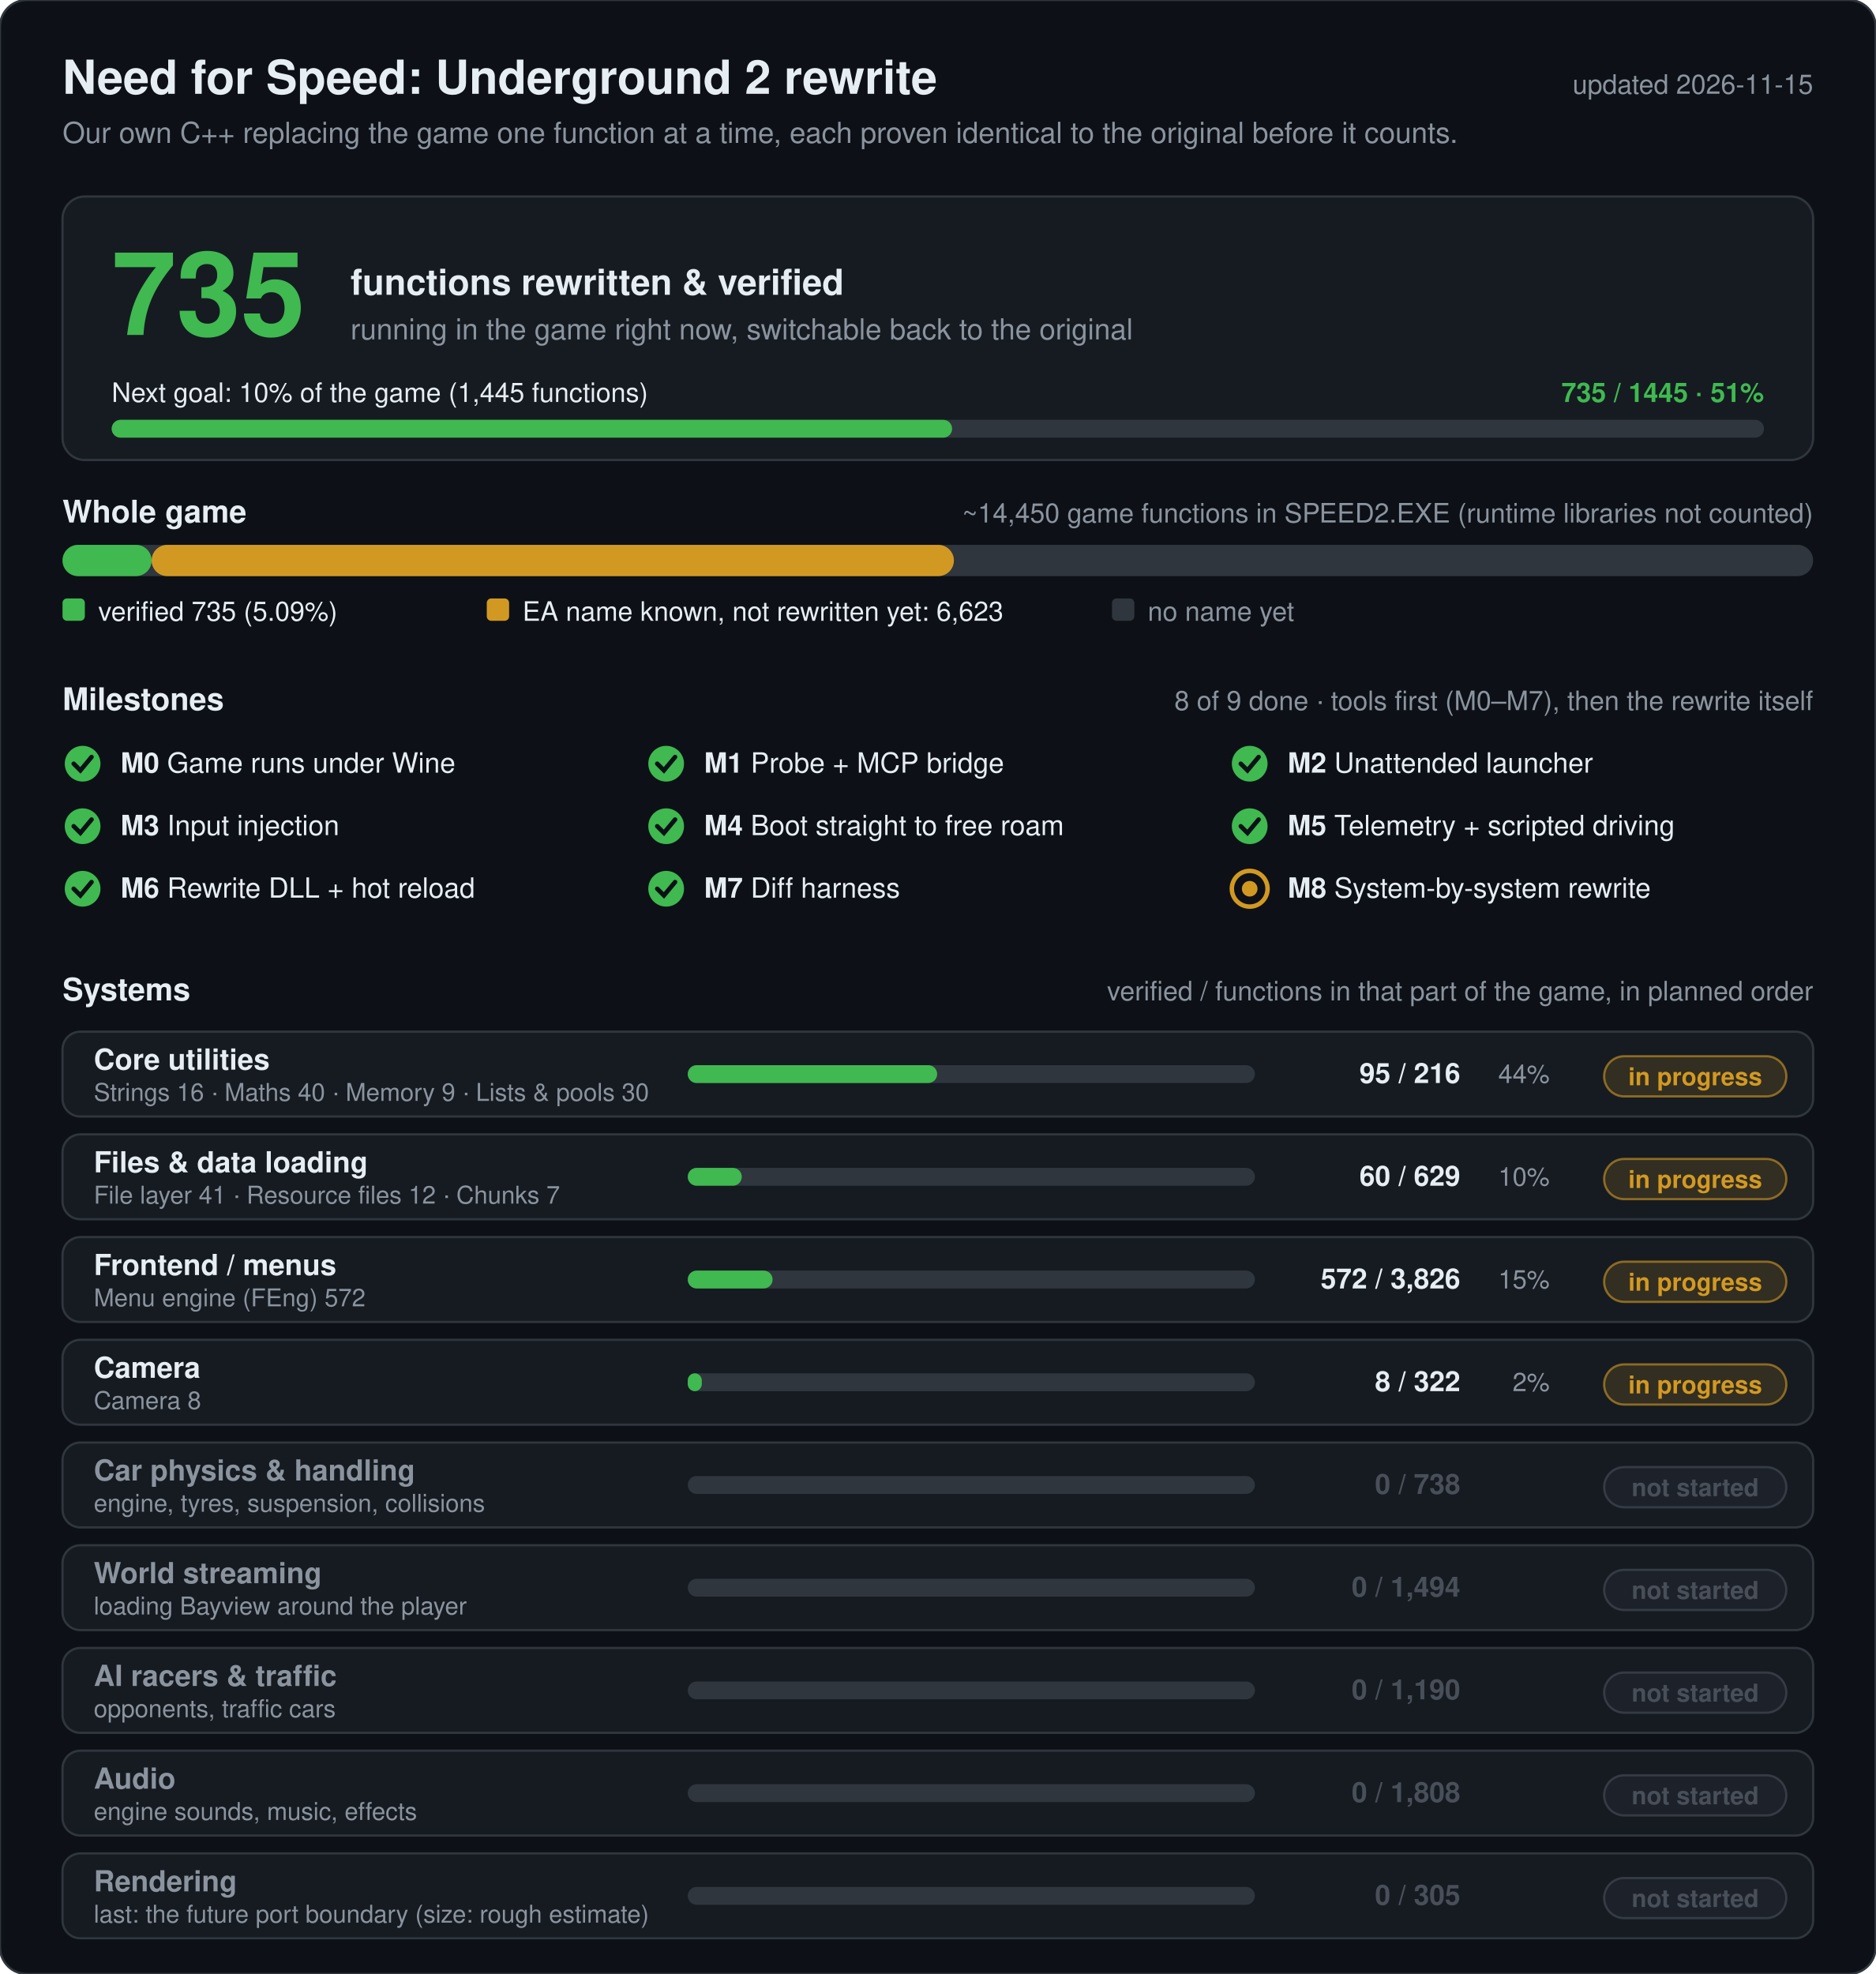
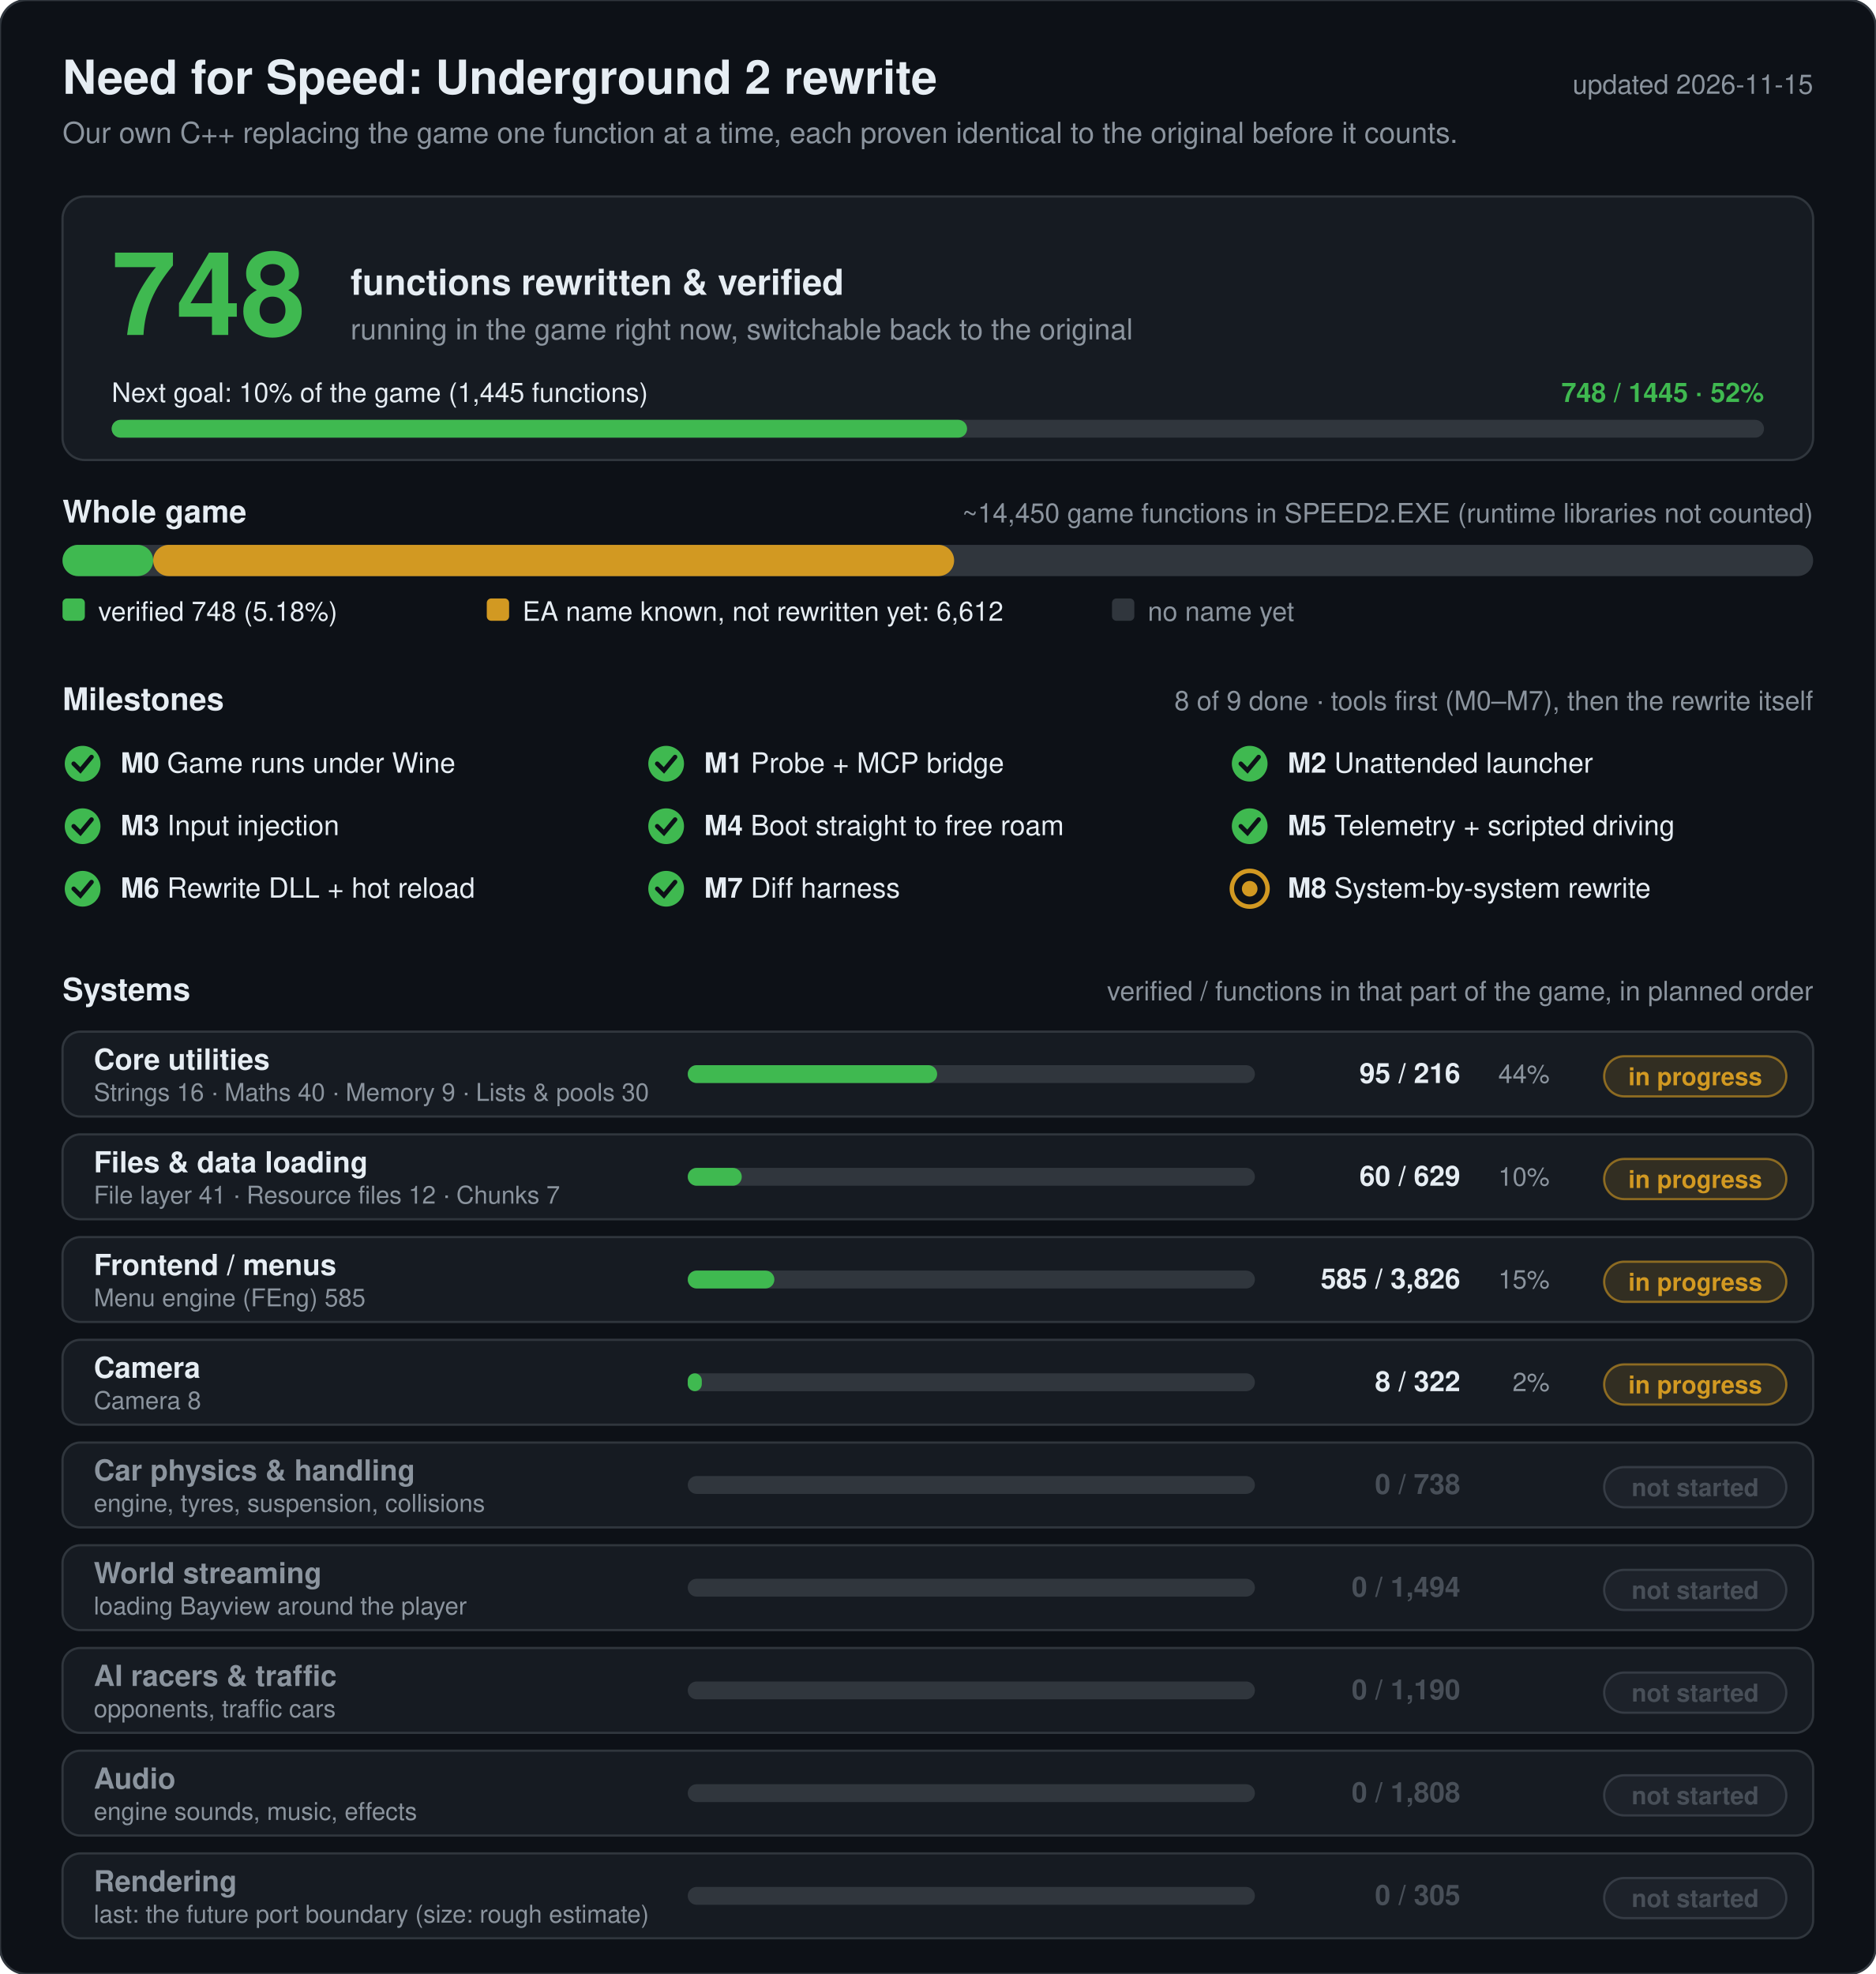
<svg xmlns="http://www.w3.org/2000/svg" width="840" height="884" viewBox="0 0 840 884" font-family="-apple-system, Segoe UI, Helvetica, Arial, sans-serif">
  <rect width="840" height="884" rx="12" fill="#0d1117" stroke="#30363d" />
  <text x="28" y="42" font-size="21" font-weight="700" fill="#e6edf3">Need for Speed: Underground 2 rewrite</text>
  <text x="812" y="42" font-size="12" fill="#8b949e" text-anchor="end">updated 2026-11-15</text>
  <text x="28" y="64" font-size="13" fill="#8b949e">Our own C++ replacing the game one function at a time, each proven identical to the original before it counts.</text>
  <rect x="28" y="88" width="784" height="118" rx="10" fill="#161b22" stroke="#30363d" />
-   <text x="50" y="150" font-size="52" font-weight="800" fill="#3fb950">735</text>
+   <text x="50" y="150" font-size="52" font-weight="800" fill="#3fb950">748</text>
  <text x="157" y="132" font-size="16" font-weight="600" fill="#e6edf3">functions rewritten &amp; verified</text>
  <text x="157" y="152" font-size="13" fill="#8b949e">running in the game right now, switchable back to the original</text>
  <text x="50" y="180" font-size="12" fill="#e6edf3">Next goal: 10% of the game (1,445 functions)</text>
-   <text x="790" y="180" font-size="12" font-weight="700" fill="#3fb950" text-anchor="end">735 / 1445 · 51%</text>
+   <text x="790" y="180" font-size="12" font-weight="700" fill="#3fb950" text-anchor="end">748 / 1445 · 52%</text>
  <rect x="50" y="188" width="740" height="8" rx="4.0" fill="#30363d" />
-   <rect x="50.0" y="188" width="376.4" height="8" rx="4.0" fill="#3fb950" />
+   <rect x="50.0" y="188" width="383.1" height="8" rx="4.0" fill="#3fb950" />
  <text x="28" y="234" font-size="14" font-weight="600" fill="#e6edf3">Whole game</text>
  <text x="812" y="234" font-size="12" fill="#8b949e" text-anchor="end">~14,450 game functions in SPEED2.EXE (runtime libraries not counted)</text>
  <rect x="28" y="244" width="784" height="14" rx="7.0" fill="#30363d" />
-   <rect x="28.0" y="244" width="39.9" height="14" rx="7.0" fill="#3fb950" />
-   <rect x="67.9" y="244" width="359.3" height="14" rx="7.0" fill="#d29922" />
+   <rect x="28.0" y="244" width="40.6" height="14" rx="7.0" fill="#3fb950" />
+   <rect x="68.6" y="244" width="358.7" height="14" rx="7.0" fill="#d29922" />
  <rect x="28" y="268" width="10" height="10" rx="2" fill="#3fb950" />
-   <text x="44" y="278" font-size="12" fill="#e6edf3">verified 735 (5.09%)</text>
+   <text x="44" y="278" font-size="12" fill="#e6edf3">verified 748 (5.18%)</text>
  <rect x="218" y="268" width="10" height="10" rx="2" fill="#d29922" />
-   <text x="234" y="278" font-size="12" fill="#e6edf3">EA name known, not rewritten yet: 6,623</text>
+   <text x="234" y="278" font-size="12" fill="#e6edf3">EA name known, not rewritten yet: 6,612</text>
  <rect x="498" y="268" width="10" height="10" rx="2" fill="#30363d" />
  <text x="514" y="278" font-size="12" fill="#8b949e">no name yet</text>
  <text x="28" y="318" font-size="14" font-weight="600" fill="#e6edf3">Milestones</text>
  <text x="812" y="318" font-size="12" fill="#8b949e" text-anchor="end">8 of 9 done · tools first (M0–M7), then the rewrite itself</text>
  <circle cx="37.0" cy="342" r="8" fill="#3fb950" />
  <path d="M33.0 342 l3 3 l5 -6" stroke="#0d1117" stroke-width="2" fill="none" stroke-linecap="round" />
  <text x="54.0" y="346" font-size="12.5" fill="#e6edf3">
    <tspan font-weight="700">M0</tspan> Game runs under Wine</text>
  <circle cx="298.333" cy="342" r="8" fill="#3fb950" />
  <path d="M294.333 342 l3 3 l5 -6" stroke="#0d1117" stroke-width="2" fill="none" stroke-linecap="round" />
  <text x="315.333" y="346" font-size="12.5" fill="#e6edf3">
    <tspan font-weight="700">M1</tspan> Probe + MCP bridge</text>
  <circle cx="559.667" cy="342" r="8" fill="#3fb950" />
  <path d="M555.667 342 l3 3 l5 -6" stroke="#0d1117" stroke-width="2" fill="none" stroke-linecap="round" />
  <text x="576.667" y="346" font-size="12.5" fill="#e6edf3">
    <tspan font-weight="700">M2</tspan> Unattended launcher</text>
  <circle cx="37.0" cy="370" r="8" fill="#3fb950" />
  <path d="M33.0 370 l3 3 l5 -6" stroke="#0d1117" stroke-width="2" fill="none" stroke-linecap="round" />
  <text x="54.0" y="374" font-size="12.5" fill="#e6edf3">
    <tspan font-weight="700">M3</tspan> Input injection</text>
  <circle cx="298.333" cy="370" r="8" fill="#3fb950" />
  <path d="M294.333 370 l3 3 l5 -6" stroke="#0d1117" stroke-width="2" fill="none" stroke-linecap="round" />
  <text x="315.333" y="374" font-size="12.5" fill="#e6edf3">
    <tspan font-weight="700">M4</tspan> Boot straight to free roam</text>
  <circle cx="559.667" cy="370" r="8" fill="#3fb950" />
  <path d="M555.667 370 l3 3 l5 -6" stroke="#0d1117" stroke-width="2" fill="none" stroke-linecap="round" />
  <text x="576.667" y="374" font-size="12.5" fill="#e6edf3">
    <tspan font-weight="700">M5</tspan> Telemetry + scripted driving</text>
  <circle cx="37.0" cy="398" r="8" fill="#3fb950" />
  <path d="M33.0 398 l3 3 l5 -6" stroke="#0d1117" stroke-width="2" fill="none" stroke-linecap="round" />
  <text x="54.0" y="402" font-size="12.5" fill="#e6edf3">
    <tspan font-weight="700">M6</tspan> Rewrite DLL + hot reload</text>
  <circle cx="298.333" cy="398" r="8" fill="#3fb950" />
  <path d="M294.333 398 l3 3 l5 -6" stroke="#0d1117" stroke-width="2" fill="none" stroke-linecap="round" />
  <text x="315.333" y="402" font-size="12.5" fill="#e6edf3">
    <tspan font-weight="700">M7</tspan> Diff harness</text>
  <circle cx="559.667" cy="398" r="8" fill="none" stroke="#d29922" stroke-width="2" />
  <circle cx="559.667" cy="398" r="3.5" fill="#d29922" />
  <text x="576.667" y="402" font-size="12.5" fill="#e6edf3">
    <tspan font-weight="700">M8</tspan> System-by-system rewrite</text>
  <text x="28" y="448" font-size="14" font-weight="600" fill="#e6edf3">Systems</text>
  <text x="812" y="448" font-size="12" fill="#8b949e" text-anchor="end">verified / functions in that part of the game, in planned order</text>
  <rect x="28" y="462" width="784" height="38" rx="8" fill="#161b22" stroke="#30363d" />
  <text x="42" y="479" font-size="13" font-weight="600" fill="#e6edf3">Core utilities</text>
  <text x="42" y="493" font-size="11" fill="#8b949e">Strings 16 · Maths 40 · Memory 9 · Lists &amp; pools 30</text>
  <rect x="308" y="477" width="254" height="8" rx="4.0" fill="#30363d" />
  <rect x="308.0" y="477" width="111.7" height="8" rx="4.0" fill="#3fb950" />
  <text x="654" y="485" font-size="12.5" font-weight="700" fill="#e6edf3" text-anchor="end">95 / 216</text>
  <text x="694" y="485" font-size="11.5" fill="#8b949e" text-anchor="end">44%</text>
  <rect x="718.4" y="473" width="81.6" height="18" rx="9" fill="#d29922" fill-opacity="0.15" stroke="#d29922" stroke-opacity="0.6" />
  <text x="759.2" y="486" font-size="11" font-weight="600" fill="#d29922" text-anchor="middle">in progress</text>
  <rect x="28" y="508" width="784" height="38" rx="8" fill="#161b22" stroke="#30363d" />
  <text x="42" y="525" font-size="13" font-weight="600" fill="#e6edf3">Files &amp; data loading</text>
  <text x="42" y="539" font-size="11" fill="#8b949e">File layer 41 · Resource files 12 · Chunks 7</text>
  <rect x="308" y="523" width="254" height="8" rx="4.0" fill="#30363d" />
  <rect x="308.0" y="523" width="24.2" height="8" rx="4.0" fill="#3fb950" />
  <text x="654" y="531" font-size="12.5" font-weight="700" fill="#e6edf3" text-anchor="end">60 / 629</text>
  <text x="694" y="531" font-size="11.5" fill="#8b949e" text-anchor="end">10%</text>
  <rect x="718.4" y="519" width="81.6" height="18" rx="9" fill="#d29922" fill-opacity="0.15" stroke="#d29922" stroke-opacity="0.6" />
  <text x="759.2" y="532" font-size="11" font-weight="600" fill="#d29922" text-anchor="middle">in progress</text>
  <rect x="28" y="554" width="784" height="38" rx="8" fill="#161b22" stroke="#30363d" />
  <text x="42" y="571" font-size="13" font-weight="600" fill="#e6edf3">Frontend / menus</text>
-   <text x="42" y="585" font-size="11" fill="#8b949e">Menu engine (FEng) 572</text>
+   <text x="42" y="585" font-size="11" fill="#8b949e">Menu engine (FEng) 585</text>
  <rect x="308" y="569" width="254" height="8" rx="4.0" fill="#30363d" />
-   <rect x="308.0" y="569" width="38.0" height="8" rx="4.0" fill="#3fb950" />
-   <text x="654" y="577" font-size="12.5" font-weight="700" fill="#e6edf3" text-anchor="end">572 / 3,826</text>
+   <rect x="308.0" y="569" width="38.8" height="8" rx="4.0" fill="#3fb950" />
+   <text x="654" y="577" font-size="12.5" font-weight="700" fill="#e6edf3" text-anchor="end">585 / 3,826</text>
  <text x="694" y="577" font-size="11.5" fill="#8b949e" text-anchor="end">15%</text>
  <rect x="718.4" y="565" width="81.6" height="18" rx="9" fill="#d29922" fill-opacity="0.15" stroke="#d29922" stroke-opacity="0.6" />
  <text x="759.2" y="578" font-size="11" font-weight="600" fill="#d29922" text-anchor="middle">in progress</text>
  <rect x="28" y="600" width="784" height="38" rx="8" fill="#161b22" stroke="#30363d" />
  <text x="42" y="617" font-size="13" font-weight="600" fill="#e6edf3">Camera</text>
  <text x="42" y="631" font-size="11" fill="#8b949e">Camera 8</text>
  <rect x="308" y="615" width="254" height="8" rx="4.0" fill="#30363d" />
  <rect x="308.0" y="615" width="6.3" height="8" rx="3.2" fill="#3fb950" />
  <text x="654" y="623" font-size="12.5" font-weight="700" fill="#e6edf3" text-anchor="end">8 / 322</text>
  <text x="694" y="623" font-size="11.5" fill="#8b949e" text-anchor="end">2%</text>
  <rect x="718.4" y="611" width="81.6" height="18" rx="9" fill="#d29922" fill-opacity="0.15" stroke="#d29922" stroke-opacity="0.6" />
  <text x="759.2" y="624" font-size="11" font-weight="600" fill="#d29922" text-anchor="middle">in progress</text>
  <rect x="28" y="646" width="784" height="38" rx="8" fill="#161b22" stroke="#30363d" />
  <text x="42" y="663" font-size="13" font-weight="600" fill="#8b949e">Car physics &amp; handling</text>
  <text x="42" y="677" font-size="11" fill="#8b949e">engine, tyres, suspension, collisions</text>
  <rect x="308" y="661" width="254" height="8" rx="4.0" fill="#30363d" />
  <text x="654" y="669" font-size="12.5" font-weight="700" fill="#484f58" text-anchor="end">0 / 738</text>
  <rect x="718.4" y="657" width="81.6" height="18" rx="9" fill="#484f58" fill-opacity="0.15" stroke="#484f58" stroke-opacity="0.6" />
  <text x="759.2" y="670" font-size="11" font-weight="600" fill="#484f58" text-anchor="middle">not started</text>
  <rect x="28" y="692" width="784" height="38" rx="8" fill="#161b22" stroke="#30363d" />
  <text x="42" y="709" font-size="13" font-weight="600" fill="#8b949e">World streaming</text>
  <text x="42" y="723" font-size="11" fill="#8b949e">loading Bayview around the player</text>
  <rect x="308" y="707" width="254" height="8" rx="4.0" fill="#30363d" />
  <text x="654" y="715" font-size="12.5" font-weight="700" fill="#484f58" text-anchor="end">0 / 1,494</text>
  <rect x="718.4" y="703" width="81.6" height="18" rx="9" fill="#484f58" fill-opacity="0.15" stroke="#484f58" stroke-opacity="0.6" />
  <text x="759.2" y="716" font-size="11" font-weight="600" fill="#484f58" text-anchor="middle">not started</text>
  <rect x="28" y="738" width="784" height="38" rx="8" fill="#161b22" stroke="#30363d" />
  <text x="42" y="755" font-size="13" font-weight="600" fill="#8b949e">AI racers &amp; traffic</text>
  <text x="42" y="769" font-size="11" fill="#8b949e">opponents, traffic cars</text>
  <rect x="308" y="753" width="254" height="8" rx="4.0" fill="#30363d" />
  <text x="654" y="761" font-size="12.5" font-weight="700" fill="#484f58" text-anchor="end">0 / 1,190</text>
  <rect x="718.4" y="749" width="81.6" height="18" rx="9" fill="#484f58" fill-opacity="0.15" stroke="#484f58" stroke-opacity="0.6" />
  <text x="759.2" y="762" font-size="11" font-weight="600" fill="#484f58" text-anchor="middle">not started</text>
  <rect x="28" y="784" width="784" height="38" rx="8" fill="#161b22" stroke="#30363d" />
  <text x="42" y="801" font-size="13" font-weight="600" fill="#8b949e">Audio</text>
  <text x="42" y="815" font-size="11" fill="#8b949e">engine sounds, music, effects</text>
  <rect x="308" y="799" width="254" height="8" rx="4.0" fill="#30363d" />
  <text x="654" y="807" font-size="12.5" font-weight="700" fill="#484f58" text-anchor="end">0 / 1,808</text>
  <rect x="718.4" y="795" width="81.6" height="18" rx="9" fill="#484f58" fill-opacity="0.15" stroke="#484f58" stroke-opacity="0.6" />
  <text x="759.2" y="808" font-size="11" font-weight="600" fill="#484f58" text-anchor="middle">not started</text>
  <rect x="28" y="830" width="784" height="38" rx="8" fill="#161b22" stroke="#30363d" />
  <text x="42" y="847" font-size="13" font-weight="600" fill="#8b949e">Rendering</text>
  <text x="42" y="861" font-size="11" fill="#8b949e">last: the future port boundary (size: rough estimate)</text>
  <rect x="308" y="845" width="254" height="8" rx="4.0" fill="#30363d" />
  <text x="654" y="853" font-size="12.5" font-weight="700" fill="#484f58" text-anchor="end">0 / 305</text>
  <rect x="718.4" y="841" width="81.6" height="18" rx="9" fill="#484f58" fill-opacity="0.15" stroke="#484f58" stroke-opacity="0.6" />
  <text x="759.2" y="854" font-size="11" font-weight="600" fill="#484f58" text-anchor="middle">not started</text>
</svg>
